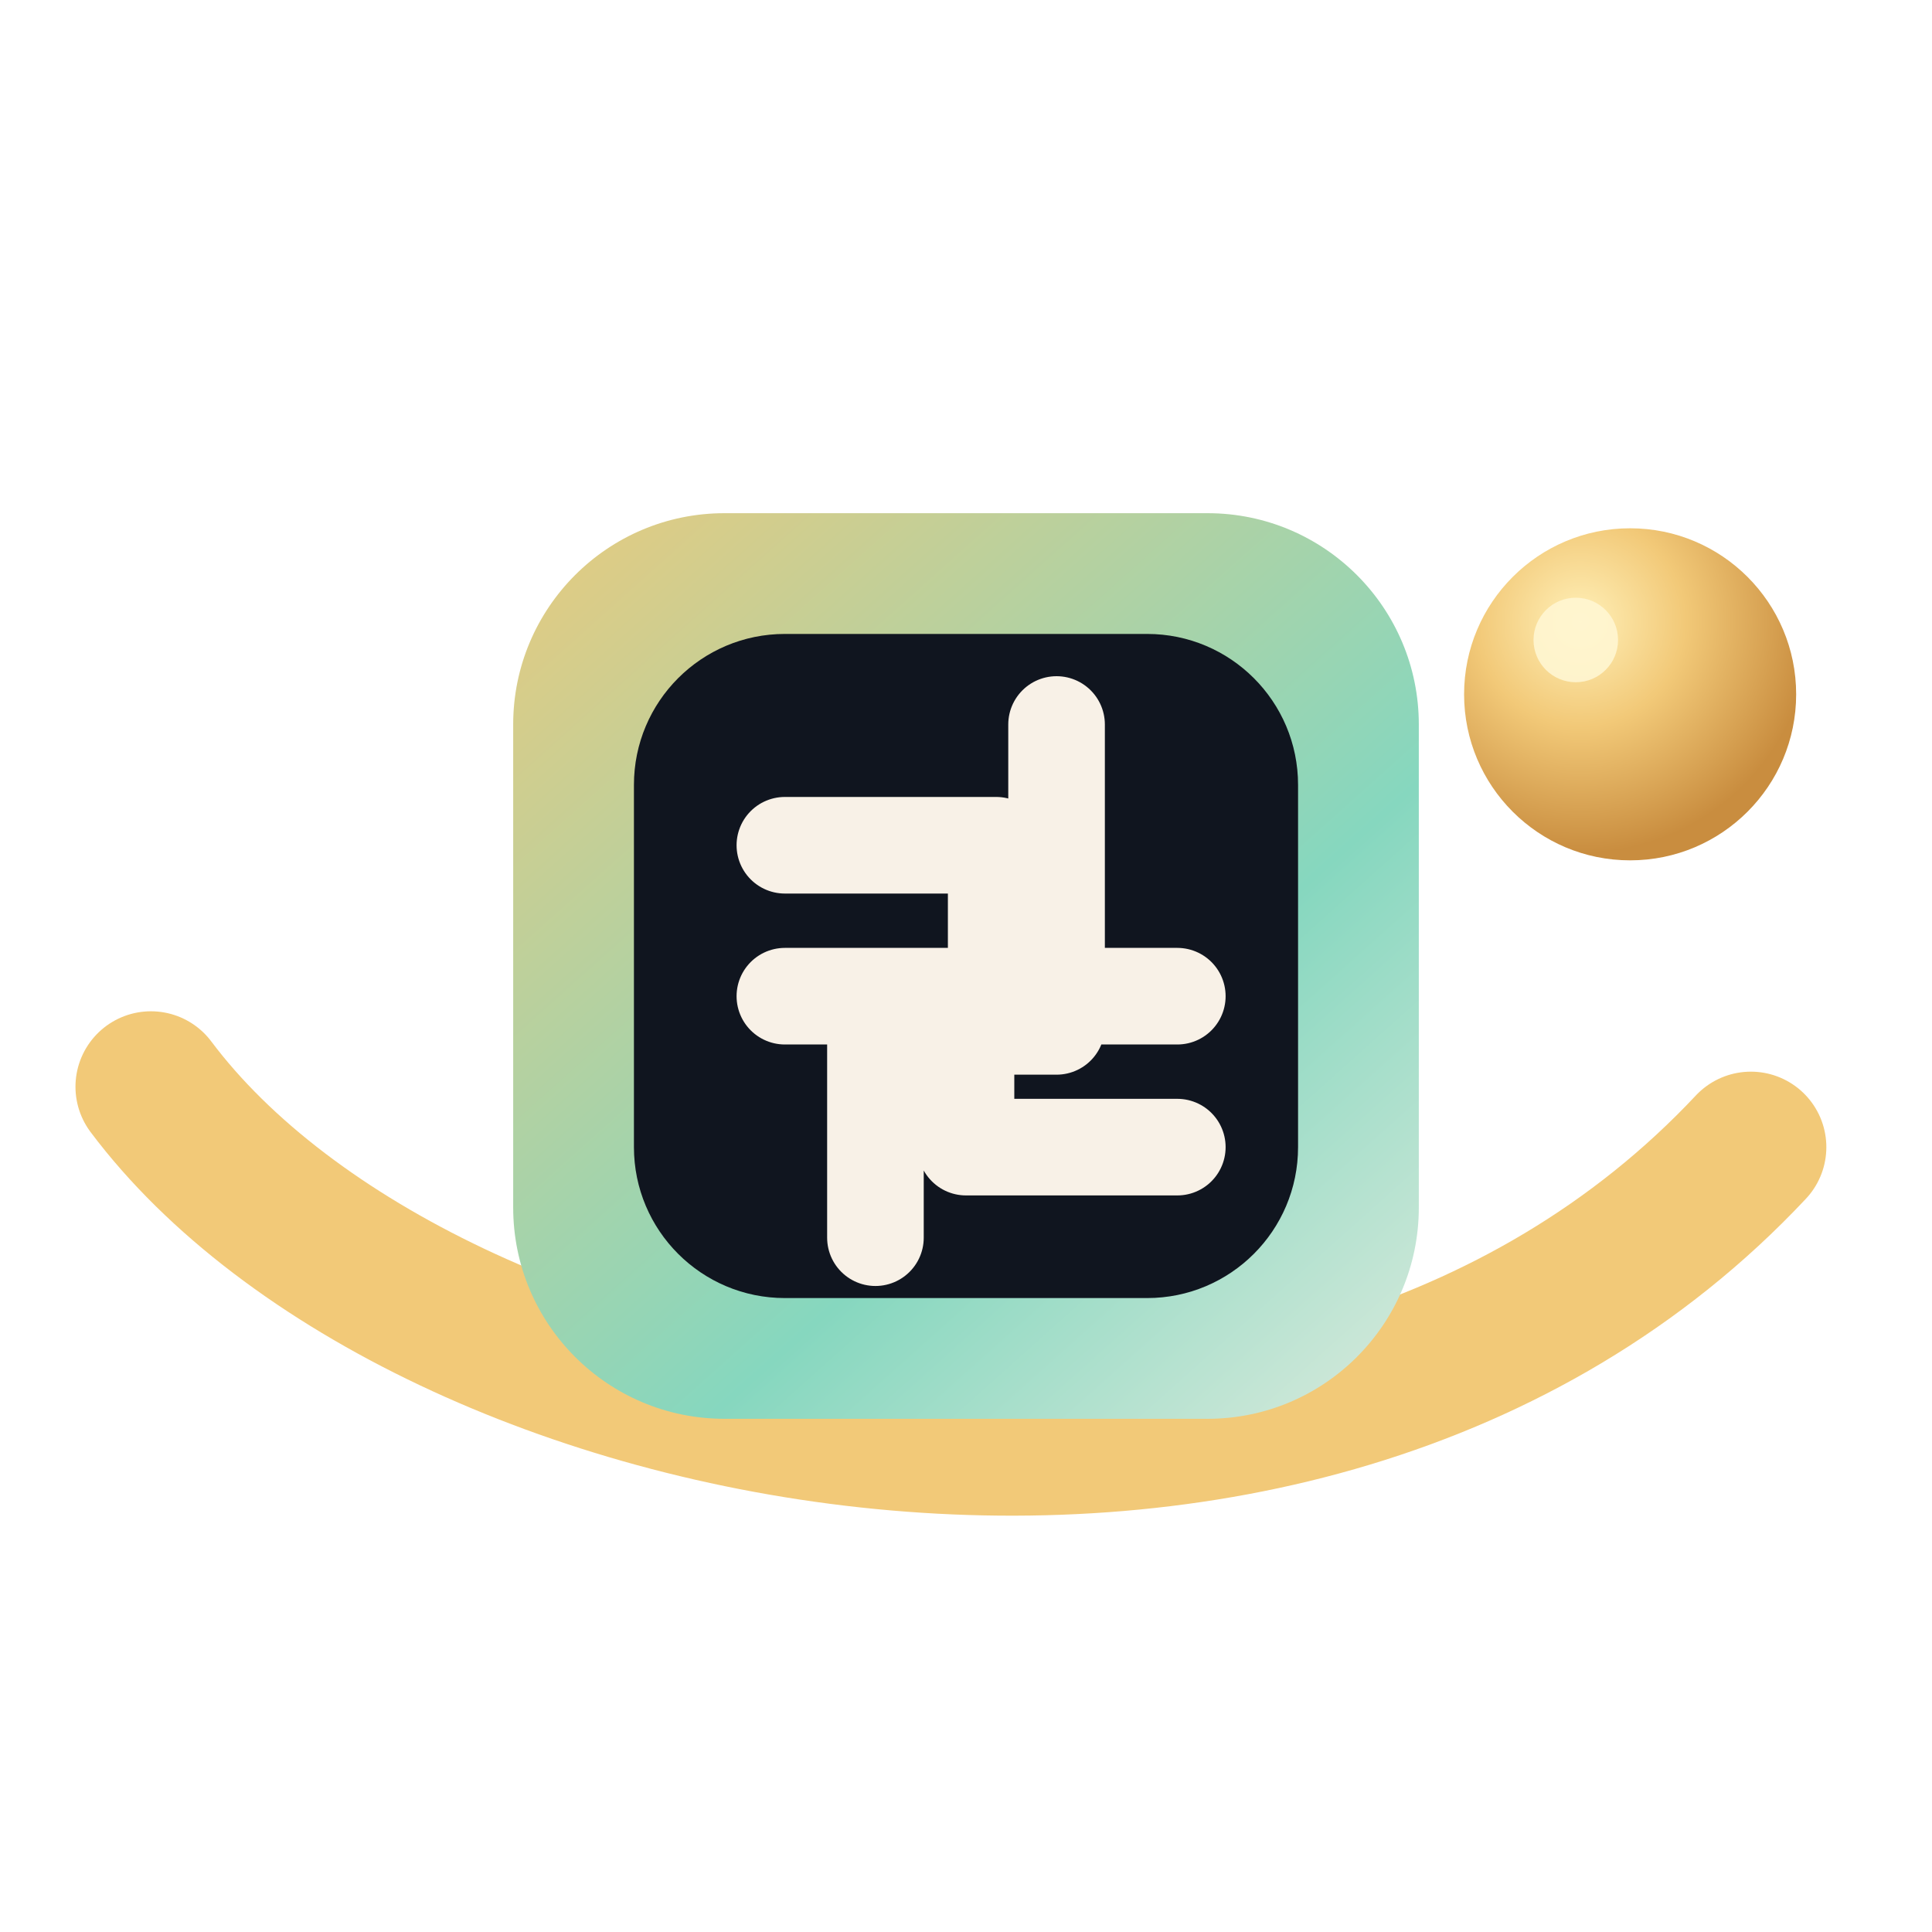
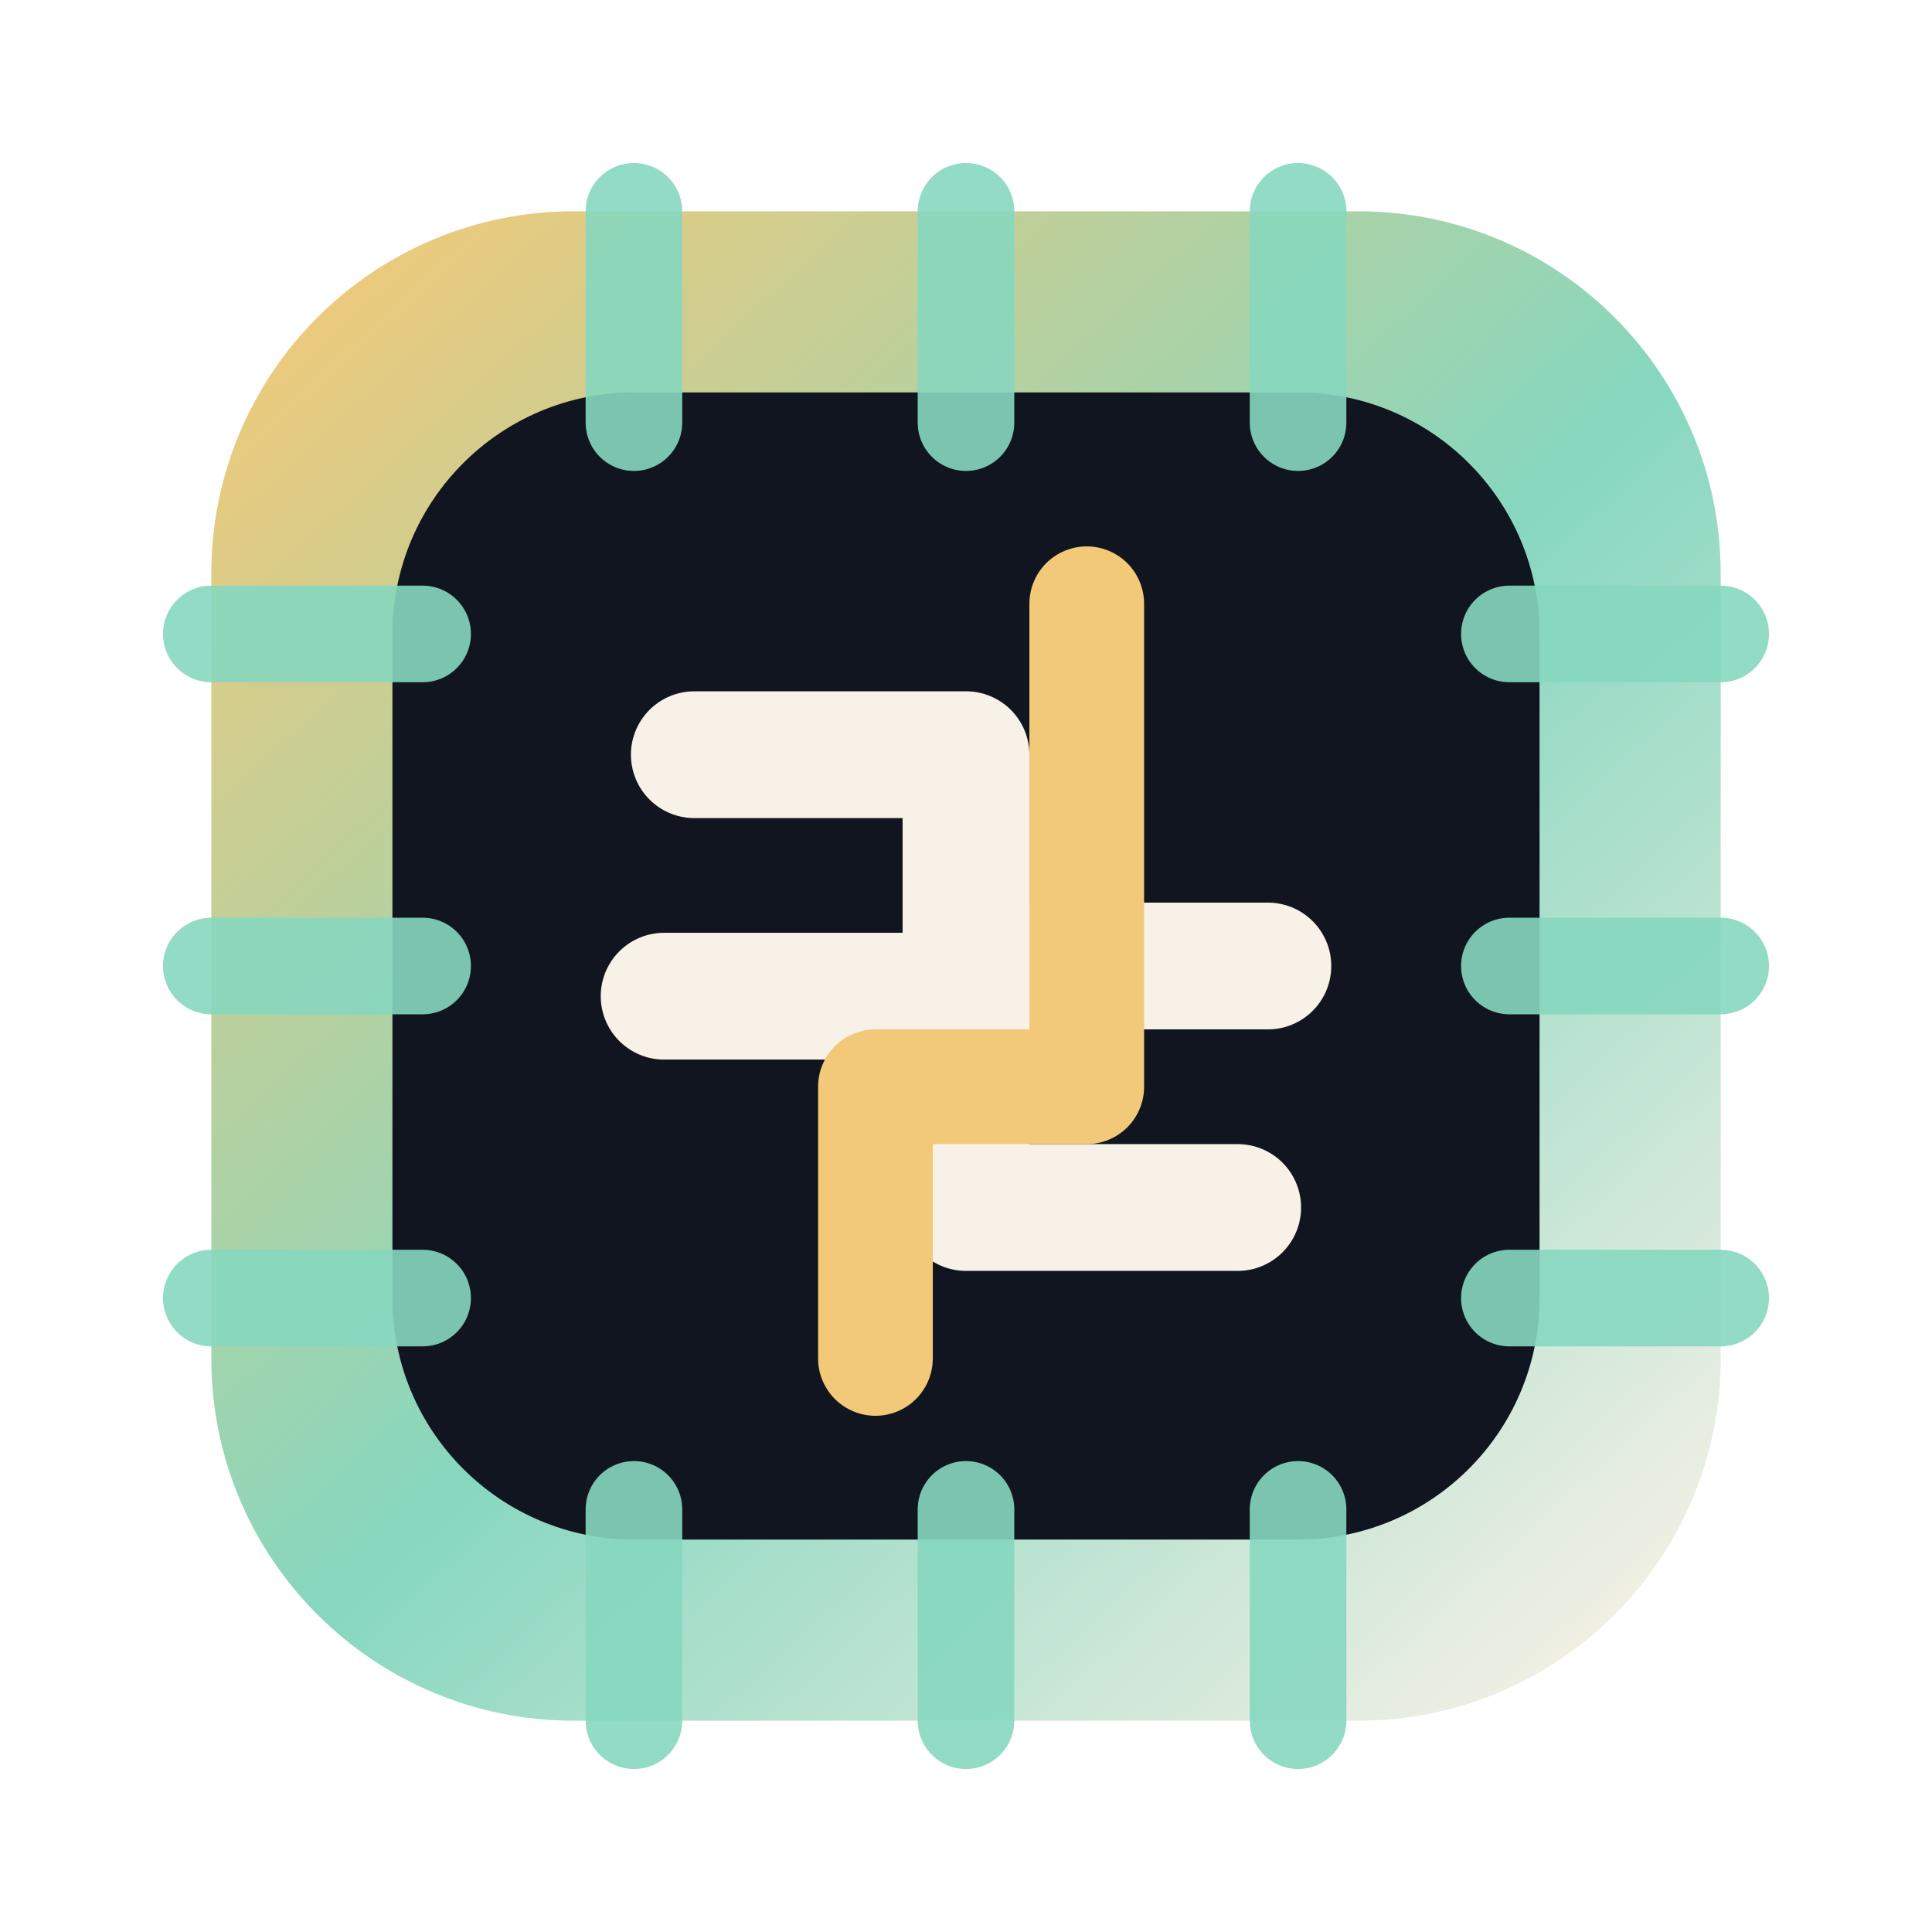
<svg xmlns="http://www.w3.org/2000/svg" viewBox="0 0 64 64" role="img" aria-label="SOTA of EDA favicon">
  <defs>
-     <linearGradient id="chip-fill" x1="16" y1="14" x2="50" y2="52" gradientUnits="userSpaceOnUse">
+     <linearGradient id="edge" x1="10" y1="8" x2="54" y2="56" gradientUnits="userSpaceOnUse">
      <stop stop-color="#F2C978" />
-       <stop offset=".58" stop-color="#86D7BF" />
+       <stop offset="0.52" stop-color="#86D7BF" />
      <stop offset="1" stop-color="#F8F1E7" />
    </linearGradient>
-     <radialGradient id="marker-fill" cx="35%" cy="28%" r="70%">
-       <stop stop-color="#FFF0B8" />
-       <stop offset=".45" stop-color="#F2C978" />
-       <stop offset="1" stop-color="#C98D3F" />
-     </radialGradient>
  </defs>
-   <path d="M5 36c9 12 38 18 53 2" fill="none" stroke="#F2C978" stroke-width="5" stroke-linecap="round" />
-   <rect x="17" y="17" width="30" height="30" rx="7" fill="url(#chip-fill)" />
-   <rect x="21" y="21" width="22" height="22" rx="5" fill="#10151F" />
-   <path d="M26 28h7v5h6M39 38h-7v-5h-6M29 41v-7h6v-10" fill="none" stroke="#F8F1E7" stroke-width="3.2" stroke-linecap="round" stroke-linejoin="round" />
-   <circle cx="54" cy="23" r="5.5" fill="url(#marker-fill)" />
-   <circle cx="52.2" cy="21.2" r="1.4" fill="#FFF6D2" opacity=".9" />
+   <rect x="7" y="7" width="50" height="50" rx="12" fill="url(#edge)" />
+   <rect x="13" y="13" width="38" height="38" rx="8" fill="#10151F" />
+   <g stroke="#86D7BF" stroke-width="3.2" stroke-linecap="round" opacity="0.9">
+     <path d="M21 7v7M32 7v7M43 7v7M21 50v7M32 50v7M43 50v7" />
+     <path d="M7 21h7M7 32h7M7 43h7M50 21h7M50 32h7M50 43h7" />
+   </g>
+   <g fill="none" stroke-linecap="round" stroke-linejoin="round">
+     <path d="M23 25h9v7h10" stroke="#F8F1E7" stroke-width="4.2" />
+     <path d="M41 40h-9v-7H22" stroke="#F8F1E7" stroke-width="4.2" />
+     <path d="M29 45v-9h7V20" stroke="#F2C978" stroke-width="3.8" />
+   </g>
</svg>
